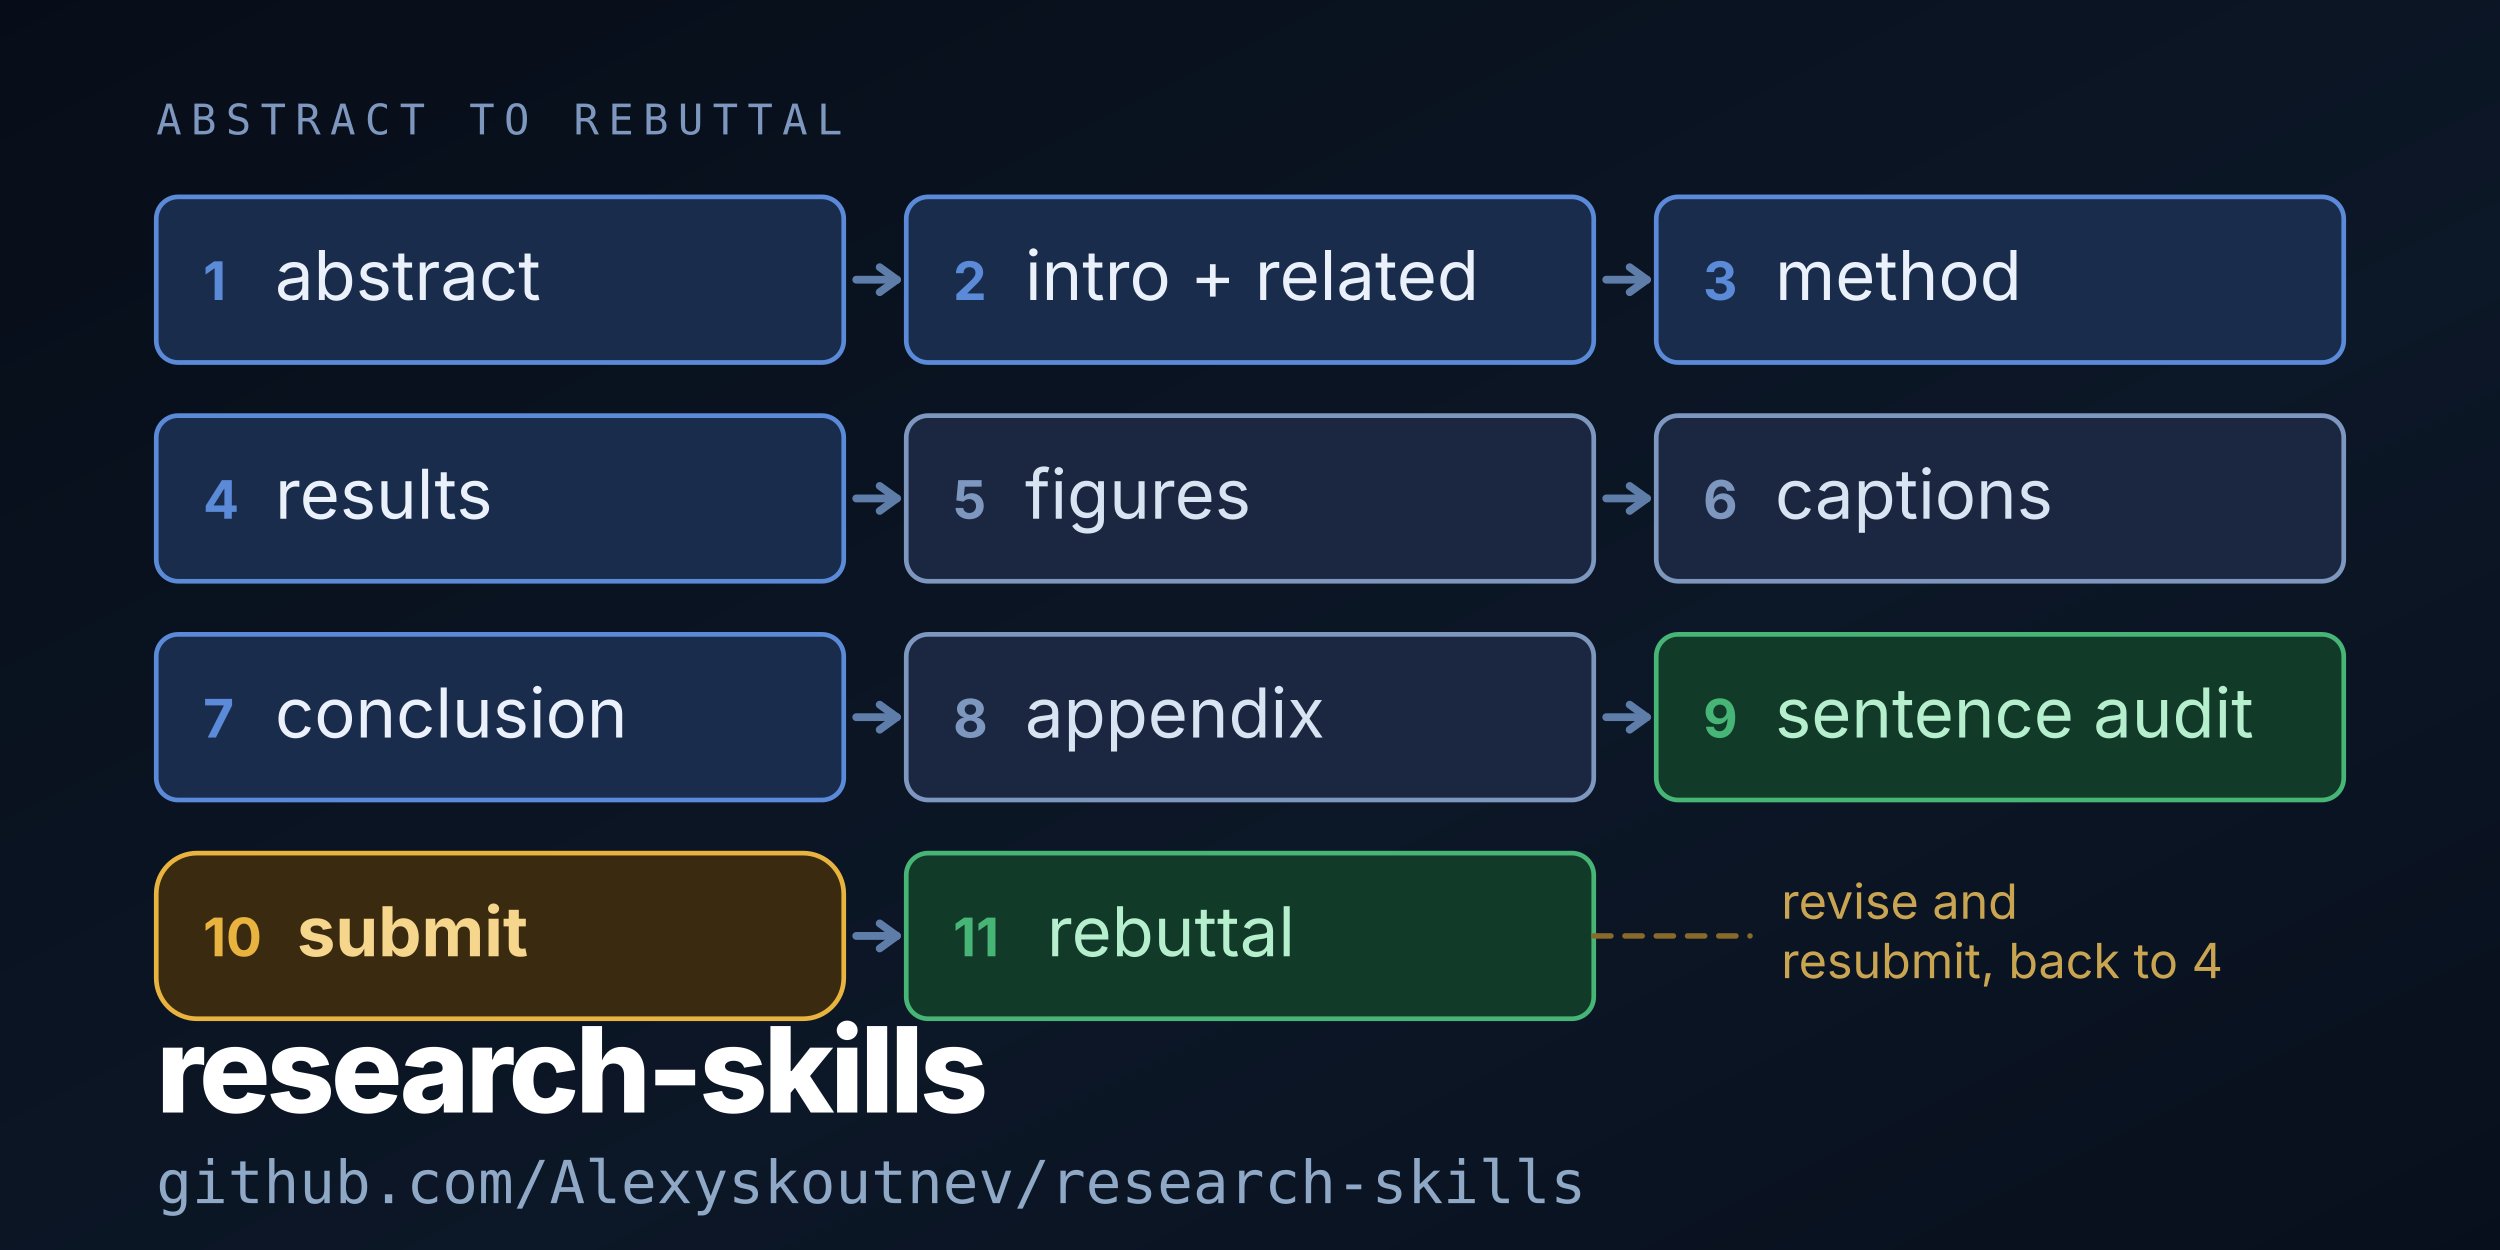
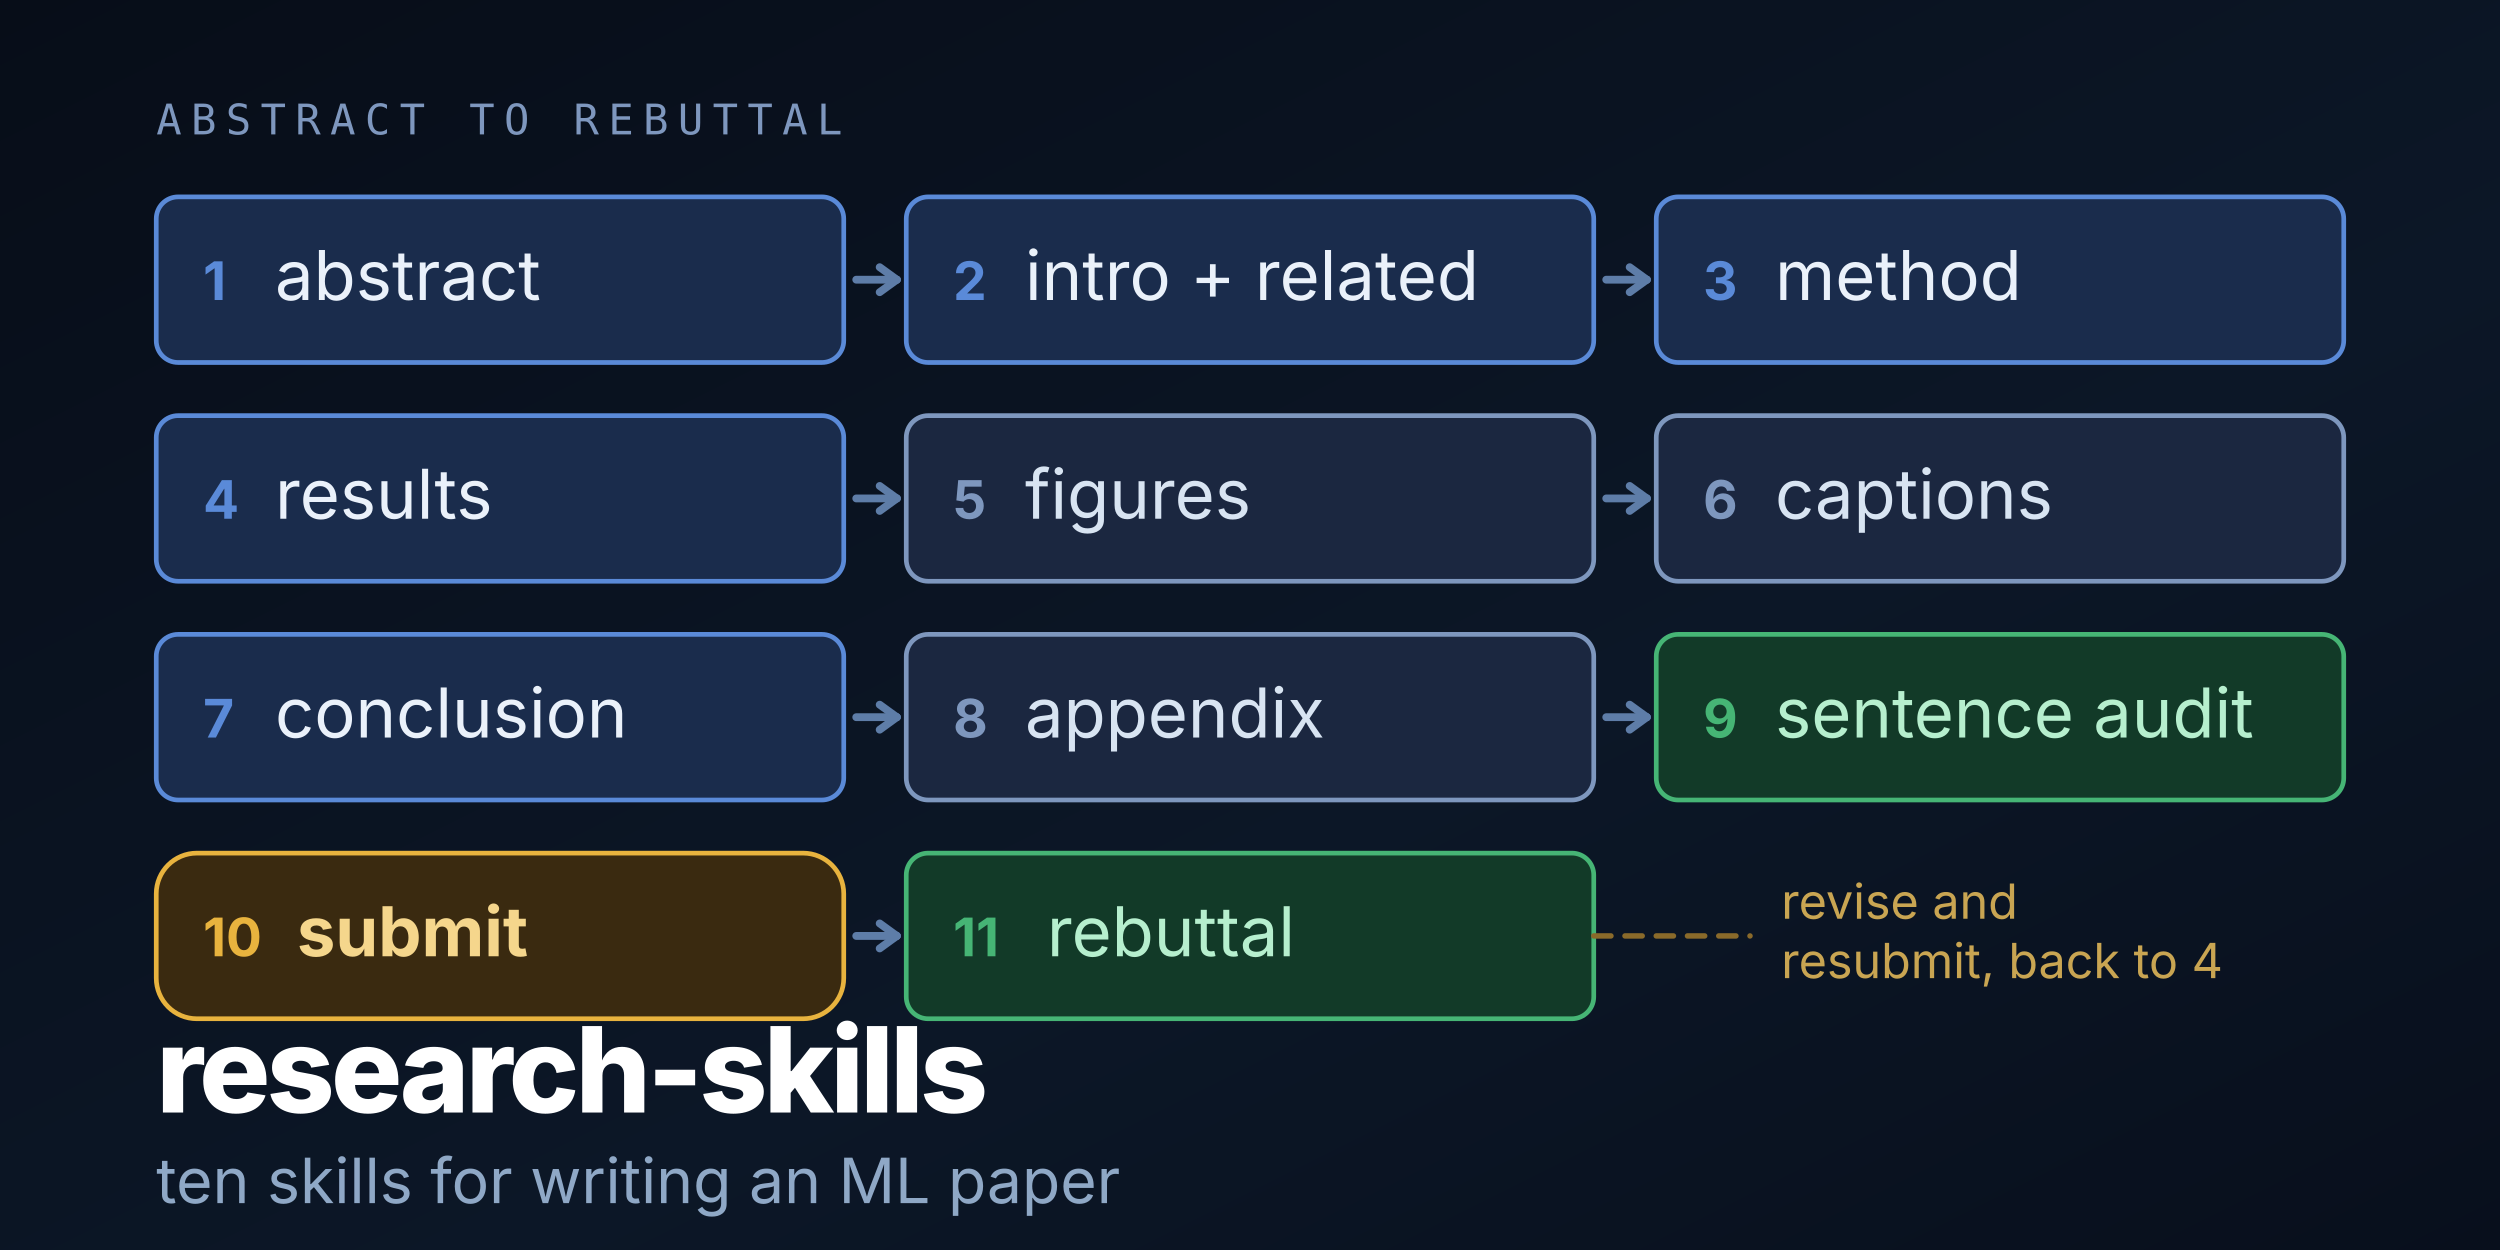
<svg xmlns="http://www.w3.org/2000/svg" viewBox="0 0 1600 800" width="1600" height="800" role="img" aria-label="research-skills lifecycle, eleven steps from abstract to rebuttal">
  <defs>
    <linearGradient id="bg" x1="0" y1="0" x2="1" y2="1">
      <stop offset="0%" stop-color="#070D18" />
      <stop offset="60%" stop-color="#0C1727" />
      <stop offset="100%" stop-color="#080F1C" />
    </linearGradient>
  </defs>
  <rect width="1600" height="800" fill="url(#bg)" />
  <g font-family="-apple-system, BlinkMacSystemFont, 'Segoe UI', Inter, Helvetica, Arial, sans-serif">
    <text x="100" y="86" font-family="ui-monospace, SFMono-Regular, Menlo, Consolas, monospace" font-size="27" letter-spacing="6" fill="#7E97BE">ABSTRACT TO REBUTTAL</text>
    <g transform="translate(100,126)">
      <rect width="440" height="106" rx="14" fill="#1A2C4C" stroke="#5A8AD8" stroke-width="3" />
      <text x="30" y="66" font-size="34" font-weight="700" fill="#5A8AD8">1</text>
      <text x="76" y="66" font-size="44" fill="#EAF1FA">abstract</text>
    </g>
    <g transform="translate(580,126)">
      <rect width="440" height="106" rx="14" fill="#1A2C4C" stroke="#5A8AD8" stroke-width="3" />
      <text x="30" y="66" font-size="34" font-weight="700" fill="#5A8AD8">2</text>
      <text x="76" y="66" font-size="44" fill="#EAF1FA">intro + related</text>
    </g>
    <g transform="translate(1060,126)">
      <rect width="440" height="106" rx="14" fill="#1A2C4C" stroke="#5A8AD8" stroke-width="3" />
      <text x="30" y="66" font-size="34" font-weight="700" fill="#5A8AD8">3</text>
      <text x="76" y="66" font-size="44" fill="#EAF1FA">method</text>
    </g>
    <g transform="translate(100,266)">
      <rect width="440" height="106" rx="14" fill="#1A2C4C" stroke="#5A8AD8" stroke-width="3" />
      <text x="30" y="66" font-size="34" font-weight="700" fill="#5A8AD8">4</text>
      <text x="76" y="66" font-size="44" fill="#EAF1FA">results</text>
    </g>
    <g transform="translate(580,266)">
      <rect width="440" height="106" rx="14" fill="#1B2740" stroke="#7E97BE" stroke-width="3" />
      <text x="30" y="66" font-size="34" font-weight="700" fill="#7E97BE">5</text>
      <text x="76" y="66" font-size="44" fill="#D8E4F2">figures</text>
    </g>
    <g transform="translate(1060,266)">
      <rect width="440" height="106" rx="14" fill="#1B2740" stroke="#7E97BE" stroke-width="3" />
      <text x="30" y="66" font-size="34" font-weight="700" fill="#7E97BE">6</text>
      <text x="76" y="66" font-size="44" fill="#D8E4F2">captions</text>
    </g>
    <g transform="translate(100,406)">
      <rect width="440" height="106" rx="14" fill="#1A2C4C" stroke="#5A8AD8" stroke-width="3" />
      <text x="30" y="66" font-size="34" font-weight="700" fill="#5A8AD8">7</text>
      <text x="76" y="66" font-size="44" fill="#EAF1FA">conclusion</text>
    </g>
    <g transform="translate(580,406)">
      <rect width="440" height="106" rx="14" fill="#1B2740" stroke="#7E97BE" stroke-width="3" />
      <text x="30" y="66" font-size="34" font-weight="700" fill="#7E97BE">8</text>
      <text x="76" y="66" font-size="44" fill="#D8E4F2">appendix</text>
    </g>
    <g transform="translate(1060,406)">
      <rect width="440" height="106" rx="14" fill="#123A28" stroke="#46B575" stroke-width="3" />
      <text x="30" y="66" font-size="34" font-weight="700" fill="#46B575">9</text>
      <text x="76" y="66" font-size="44" fill="#B6EFCE">sentence audit</text>
    </g>
    <g transform="translate(100,546)">
      <rect width="440" height="106" rx="26" fill="#3A2A10" stroke="#E8B33E" stroke-width="3" />
      <text x="30" y="66" font-size="34" font-weight="700" fill="#E8B33E">10</text>
      <text x="90" y="66" font-size="44" font-weight="700" fill="#F5D68C">submit</text>
    </g>
    <g transform="translate(580,546)">
      <rect width="440" height="106" rx="14" fill="#123A28" stroke="#46B575" stroke-width="3" />
      <text x="30" y="66" font-size="34" font-weight="700" fill="#46B575">11</text>
      <text x="90" y="66" font-size="44" fill="#B6EFCE">rebuttal</text>
    </g>
    <g stroke="#8A6A2A" stroke-width="3.5" fill="none" stroke-dasharray="11 9" stroke-linecap="round">
      <path d="M 1020 599 L 1120 599" />
    </g>
    <text x="1140" y="588" font-size="31" fill="#C9A552">revise and</text>
    <text x="1140" y="626" font-size="31" fill="#C9A552">resubmit, back to 4</text>
    <g stroke="#5E7DA8" stroke-width="5" fill="none" stroke-linecap="round">
      <path d="M 548 179 L 574 179" />
      <path d="M 574 179 L 563 171" />
      <path d="M 574 179 L 563 187" />
      <path d="M 1028 179 L 1054 179" />
      <path d="M 1054 179 L 1043 171" />
      <path d="M 1054 179 L 1043 187" />
      <path d="M 548 319 L 574 319" />
      <path d="M 574 319 L 563 311" />
      <path d="M 574 319 L 563 327" />
      <path d="M 1028 319 L 1054 319" />
      <path d="M 1054 319 L 1043 311" />
      <path d="M 1054 319 L 1043 327" />
      <path d="M 548 459 L 574 459" />
      <path d="M 574 459 L 563 451" />
      <path d="M 574 459 L 563 467" />
      <path d="M 1028 459 L 1054 459" />
      <path d="M 1054 459 L 1043 451" />
      <path d="M 1054 459 L 1043 467" />
      <path d="M 548 599 L 574 599" />
      <path d="M 574 599 L 563 591" />
      <path d="M 574 599 L 563 607" />
    </g>
    <text x="100" y="712" font-size="76" font-weight="800" letter-spacing="-2.4" fill="#FFFFFF">research-skills</text>
-     <text x="100" y="770" font-family="ui-monospace, SFMono-Regular, Menlo, Consolas, monospace" font-size="38" fill="#8FA8C6">github.com/Alexyskoutnev/research-skills</text>
+     <text x="100" y="770" font-size="40" fill="#8FA8C6">ten skills for writing an ML paper</text>
  </g>
</svg>
